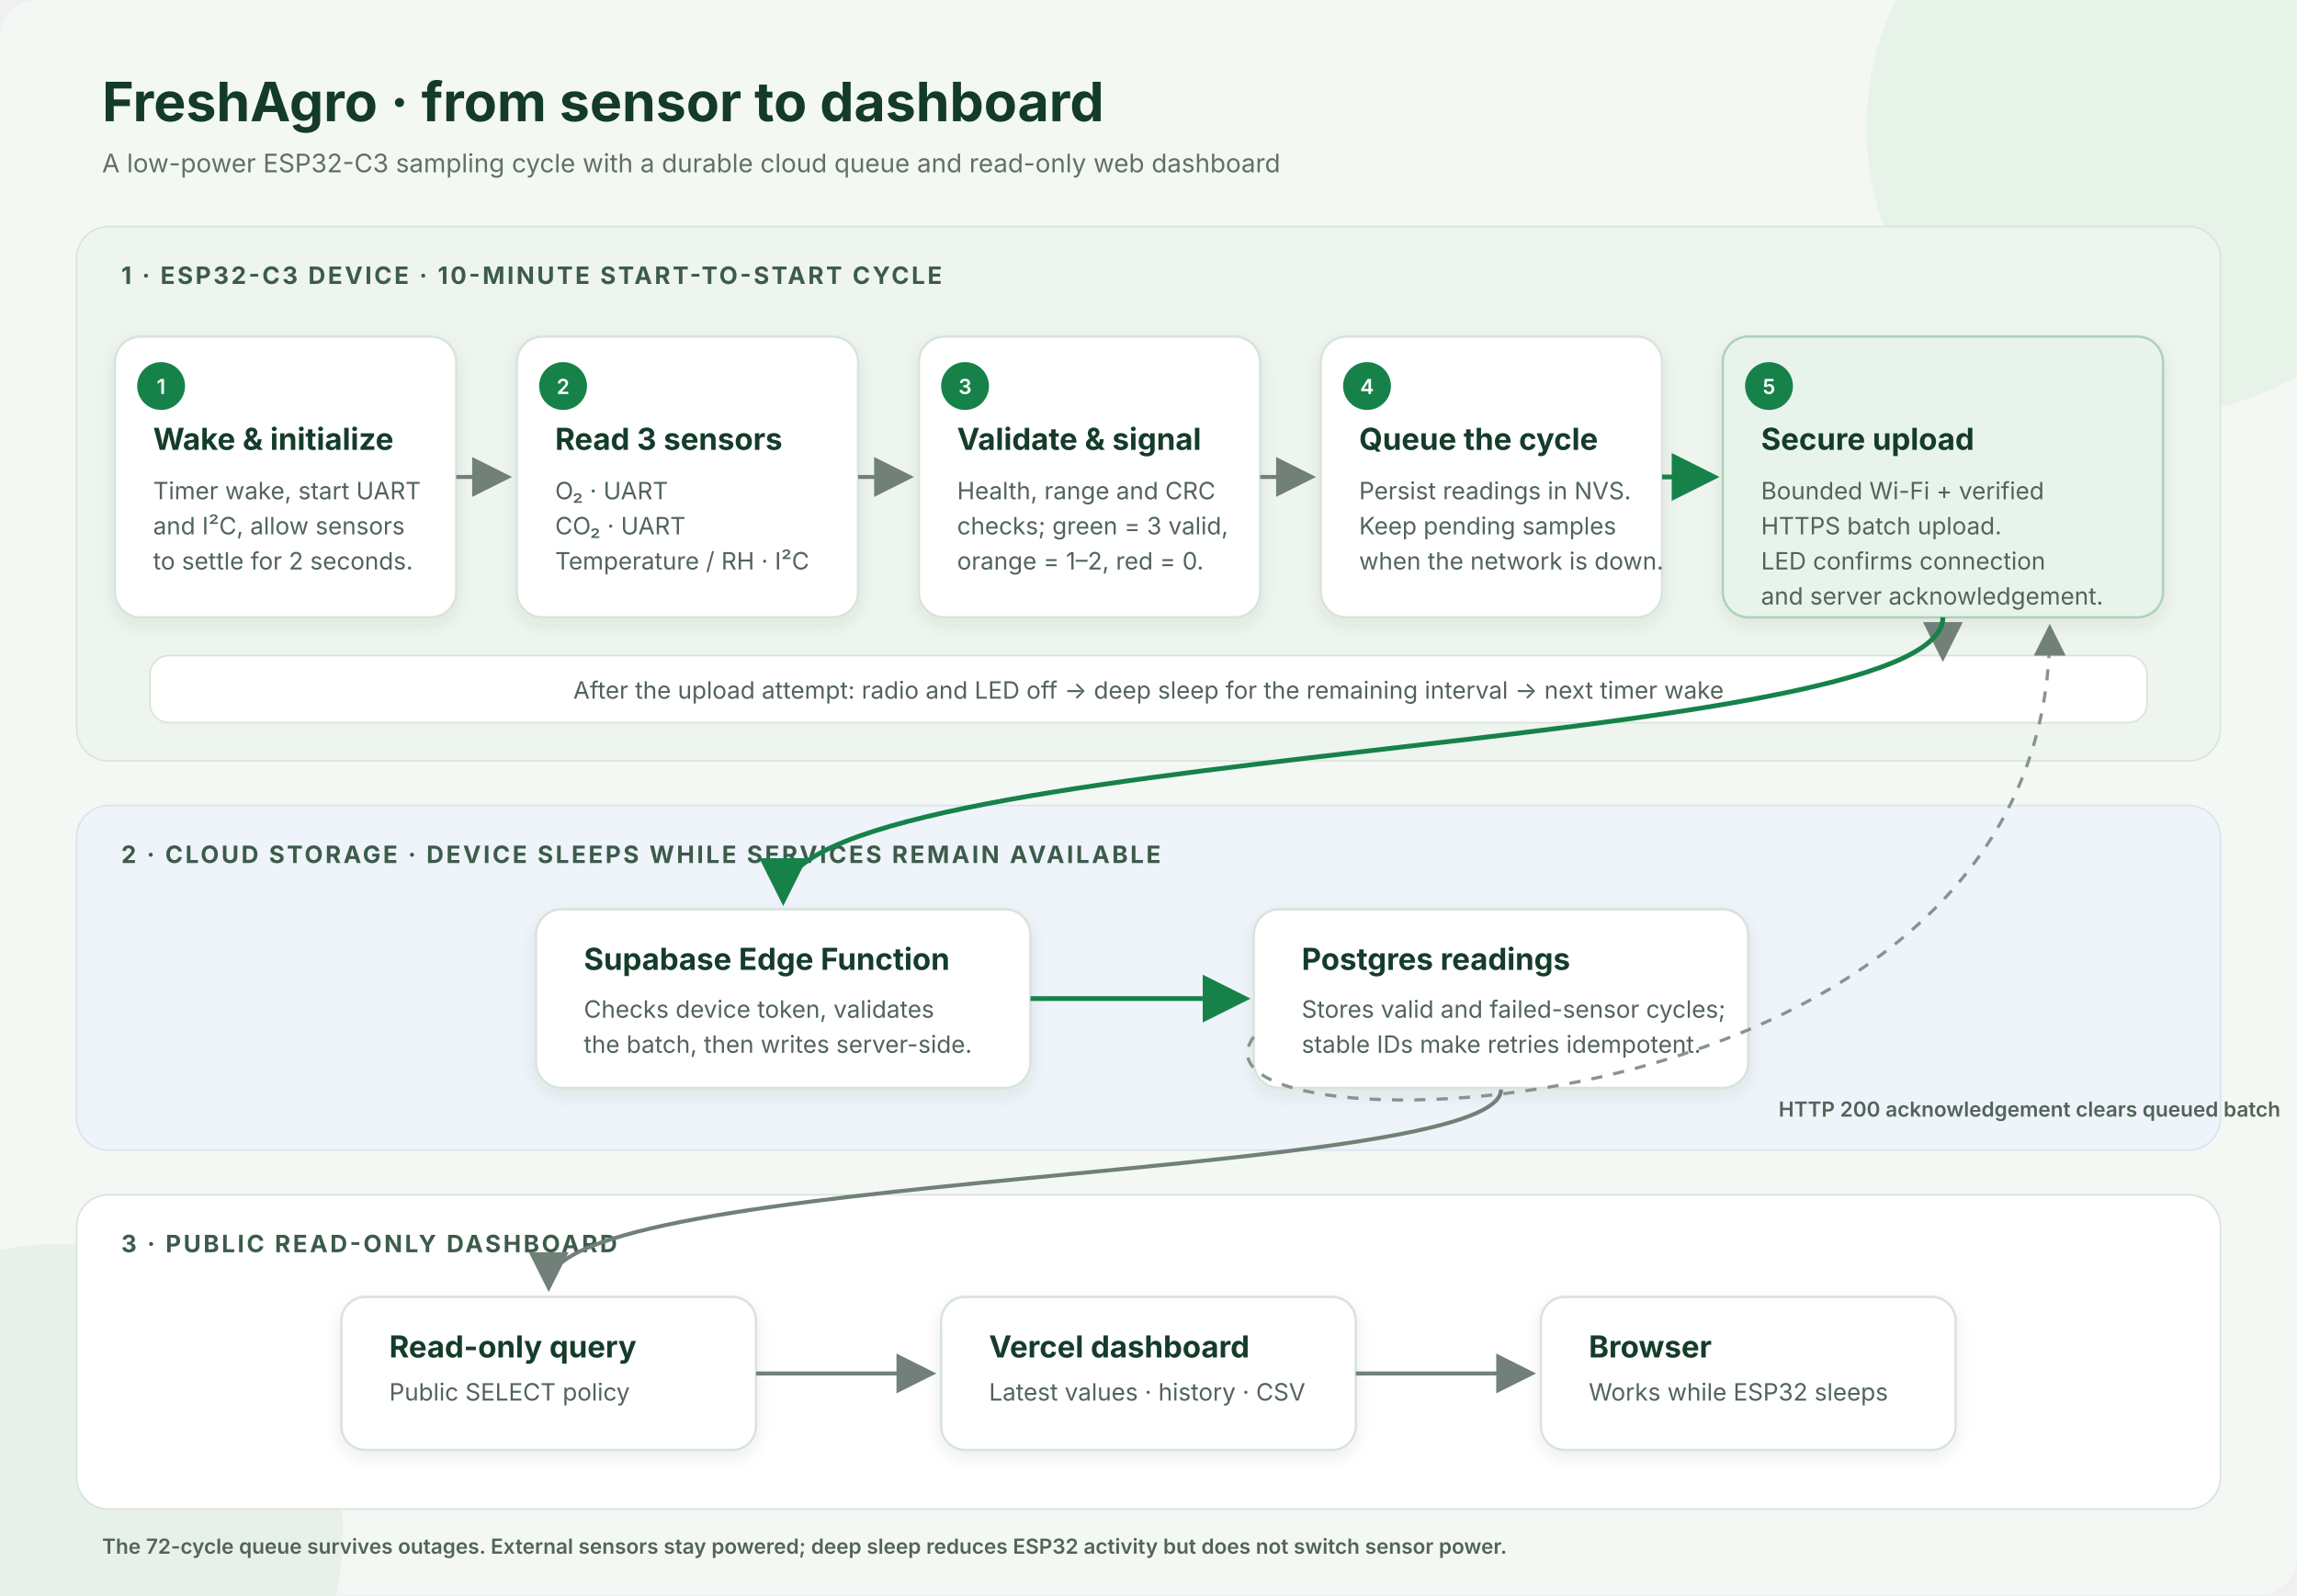
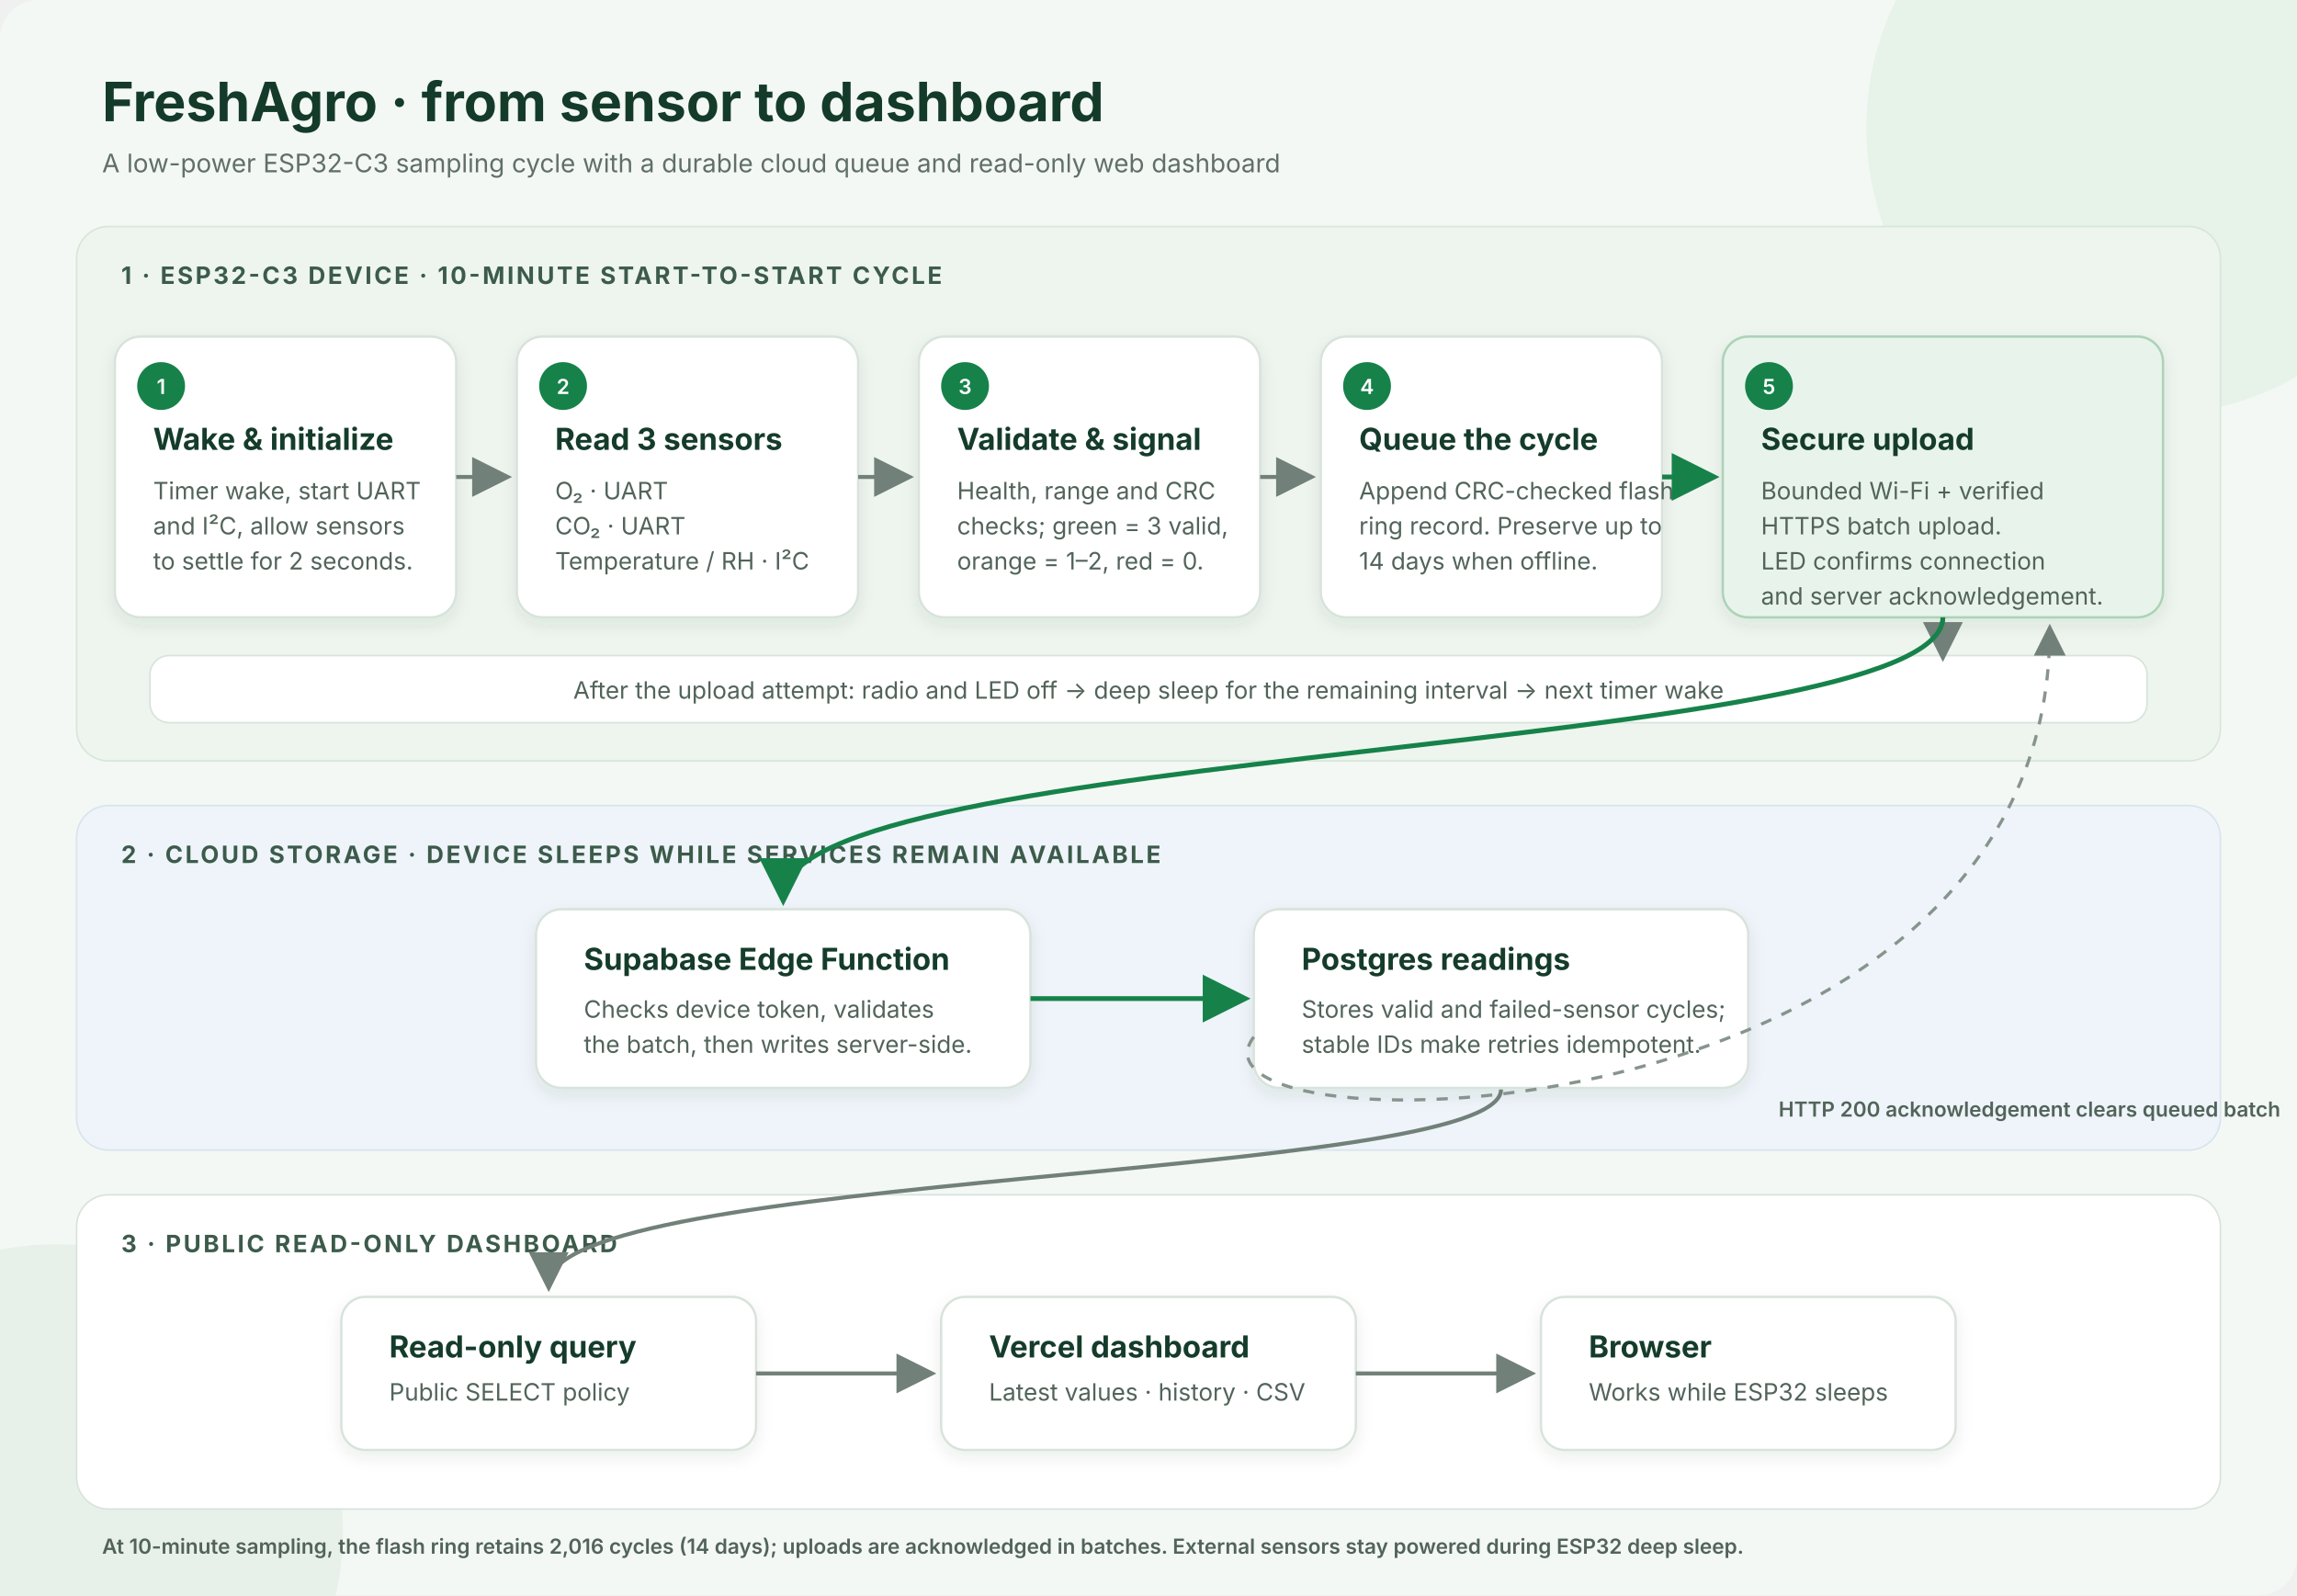
<svg xmlns="http://www.w3.org/2000/svg" width="1440" height="1000" viewBox="0 0 1440 1000" role="img" aria-labelledby="title desc">
  <defs>
    <marker id="arrow" markerWidth="10" markerHeight="10" refX="8" refY="5" orient="auto" markerUnits="strokeWidth">
      <path d="M0,0 L10,5 L0,10 z" fill="#718078" />
    </marker>
    <marker id="arrow-green" markerWidth="10" markerHeight="10" refX="8" refY="5" orient="auto" markerUnits="strokeWidth">
      <path d="M0,0 L10,5 L0,10 z" fill="#16824a" />
    </marker>
    <filter id="shadow" x="-10%" y="-10%" width="120%" height="130%">
      <feDropShadow dx="0" dy="4" stdDeviation="5" flood-color="#173a2b" flood-opacity=".08" />
    </filter>
    <style>
      .title{font:700 34px -apple-system,BlinkMacSystemFont,"Segoe UI",sans-serif;fill:#143b2a}
      .subtitle{font:400 16px -apple-system,BlinkMacSystemFont,"Segoe UI",sans-serif;fill:#607067}
      .lane{font:700 15px -apple-system,BlinkMacSystemFont,"Segoe UI",sans-serif;letter-spacing:1.5px;fill:#3c5b4b}
      .step{font:700 19px -apple-system,BlinkMacSystemFont,"Segoe UI",sans-serif;fill:#153c2b}
      .body{font:400 15px -apple-system,BlinkMacSystemFont,"Segoe UI",sans-serif;fill:#52645a}
      .small{font:600 13px -apple-system,BlinkMacSystemFont,"Segoe UI",sans-serif;fill:#52645a}
      .white{fill:#fff}
      .card{fill:#fff;stroke:#d8e3db;stroke-width:1.5;filter:url(#shadow)}
      .connector{fill:none;stroke:#718078;stroke-width:2.5;marker-end:url(#arrow)}
      .secure{fill:none;stroke:#16824a;stroke-width:3;marker-end:url(#arrow-green)}
      .dashed{fill:none;stroke:#87948d;stroke-width:2;stroke-dasharray:7 7;marker-end:url(#arrow)}
    </style>
  </defs>
  <rect width="1440" height="1000" rx="24" fill="#f4f8f4" />
  <circle cx="1350" cy="80" r="180" fill="#e7f2e9" />
  <circle cx="35" cy="960" r="180" fill="#e8f1e9" />
  <text x="64" y="76" class="title">FreshAgro · from sensor to dashboard</text>
  <text x="64" y="108" class="subtitle">A low-power ESP32-C3 sampling cycle with a durable cloud queue and read-only web dashboard</text>
  <rect x="48" y="142" width="1344" height="335" rx="20" fill="#edf5ee" stroke="#d7e6d9" />
  <text x="76" y="178" class="lane">1 · ESP32-C3 DEVICE · 10-MINUTE START-TO-START CYCLE</text>
  <g>
    <rect x="72" y="211" width="214" height="176" rx="16" class="card" />
    <circle cx="101" cy="242" r="15" fill="#16824a" />
    <text x="101" y="247" text-anchor="middle" class="small white">1</text>
    <text x="96" y="282" class="step">Wake &amp; initialize</text>
    <text x="96" y="313" class="body">
      <tspan x="96">Timer wake, start UART</tspan>
      <tspan x="96" dy="22">and I²C, allow sensors</tspan>
      <tspan x="96" dy="22">to settle for 2 seconds.</tspan>
    </text>
    <rect x="324" y="211" width="214" height="176" rx="16" class="card" />
    <circle cx="353" cy="242" r="15" fill="#16824a" />
    <text x="353" y="247" text-anchor="middle" class="small white">2</text>
    <text x="348" y="282" class="step">Read 3 sensors</text>
    <text x="348" y="313" class="body">
      <tspan x="348">O₂ · UART</tspan>
      <tspan x="348" dy="22">CO₂ · UART</tspan>
      <tspan x="348" dy="22">Temperature / RH · I²C</tspan>
    </text>
    <rect x="576" y="211" width="214" height="176" rx="16" class="card" />
    <circle cx="605" cy="242" r="15" fill="#16824a" />
    <text x="605" y="247" text-anchor="middle" class="small white">3</text>
    <text x="600" y="282" class="step">Validate &amp; signal</text>
    <text x="600" y="313" class="body">
      <tspan x="600">Health, range and CRC</tspan>
      <tspan x="600" dy="22">checks; green = 3 valid,</tspan>
      <tspan x="600" dy="22">orange = 1–2, red = 0.</tspan>
    </text>
    <rect x="828" y="211" width="214" height="176" rx="16" class="card" />
    <circle cx="857" cy="242" r="15" fill="#16824a" />
    <text x="857" y="247" text-anchor="middle" class="small white">4</text>
    <text x="852" y="282" class="step">Queue the cycle</text>
    <text x="852" y="313" class="body">
-       <tspan x="852">Persist readings in NVS.</tspan>
-       <tspan x="852" dy="22">Keep pending samples</tspan>
-       <tspan x="852" dy="22">when the network is down.</tspan>
+       <tspan x="852">Append CRC-checked flash</tspan>
+       <tspan x="852" dy="22">ring record. Preserve up to</tspan>
+       <tspan x="852" dy="22">14 days when offline.</tspan>
    </text>
    <rect x="1080" y="211" width="276" height="176" rx="16" fill="#e8f4eb" stroke="#add2b8" stroke-width="1.5" filter="url(#shadow)" />
    <circle cx="1109" cy="242" r="15" fill="#16824a" />
    <text x="1109" y="247" text-anchor="middle" class="small white">5</text>
    <text x="1104" y="282" class="step">Secure upload</text>
    <text x="1104" y="313" class="body">
      <tspan x="1104">Bounded Wi-Fi + verified</tspan>
      <tspan x="1104" dy="22">HTTPS batch upload.</tspan>
      <tspan x="1104" dy="22">LED confirms connection</tspan>
      <tspan x="1104" dy="22">and server acknowledgement.</tspan>
    </text>
  </g>
  <path d="M286 299 H316" class="connector" />
  <path d="M538 299 H568" class="connector" />
  <path d="M790 299 H820" class="connector" />
  <path d="M1042 299 H1072" class="secure" />
  <rect x="94" y="411" width="1252" height="42" rx="12" fill="#fff" stroke="#d8e3db" />
  <text x="720" y="438" text-anchor="middle" class="body">After the upload attempt: radio and LED off → deep sleep for the remaining interval → next timer wake</text>
  <path d="M1218 388 V410" class="connector" />
  <rect x="48" y="505" width="1344" height="216" rx="20" fill="#eef4f9" stroke="#d8e4ee" />
  <text x="76" y="541" class="lane">2 · CLOUD STORAGE · DEVICE SLEEPS WHILE SERVICES REMAIN AVAILABLE</text>
  <rect x="336" y="570" width="310" height="112" rx="16" class="card" />
  <text x="366" y="608" class="step">Supabase Edge Function</text>
  <text x="366" y="638" class="body">
    <tspan x="366">Checks device token, validates</tspan>
    <tspan x="366" dy="22">the batch, then writes server-side.</tspan>
  </text>
  <rect x="786" y="570" width="310" height="112" rx="16" class="card" />
  <text x="816" y="608" class="step">Postgres readings</text>
  <text x="816" y="638" class="body">
    <tspan x="816">Stores valid and failed-sensor cycles;</tspan>
    <tspan x="816" dy="22">stable IDs make retries idempotent.</tspan>
  </text>
  <path d="M1218 387 C1218 473 491 467 491 562" class="secure" />
  <path d="M646 626 H778" class="secure" />
  <path d="M786 650 C730 725 1285 720 1285 395" class="dashed" />
  <text x="1115" y="700" class="small">HTTP 200 acknowledgement clears queued batch</text>
  <rect x="48" y="749" width="1344" height="197" rx="20" fill="#fff" stroke="#d8e3db" />
  <text x="76" y="785" class="lane">3 · PUBLIC READ-ONLY DASHBOARD</text>
  <rect x="214" y="813" width="260" height="96" rx="15" class="card" />
  <text x="244" y="851" class="step">Read-only query</text>
  <text x="244" y="878" class="body">Public SELECT policy</text>
  <rect x="590" y="813" width="260" height="96" rx="15" class="card" />
  <text x="620" y="851" class="step">Vercel dashboard</text>
  <text x="620" y="878" class="body">Latest values · history · CSV</text>
  <rect x="966" y="813" width="260" height="96" rx="15" class="card" />
  <text x="996" y="851" class="step">Browser</text>
  <text x="996" y="878" class="body">Works while ESP32 sleeps</text>
  <path d="M941 683 C941 740 344 734 344 805" class="connector" />
  <path d="M474 861 H582" class="connector" />
  <path d="M850 861 H958" class="connector" />
-   <text x="64" y="974" class="small">The 72-cycle queue survives outages. External sensors stay powered; deep sleep reduces ESP32 activity but does not switch sensor power.</text>
+   <text x="64" y="974" class="small">At 10-minute sampling, the flash ring retains 2,016 cycles (14 days); uploads are acknowledged in batches. External sensors stay powered during ESP32 deep sleep.</text>
</svg>
